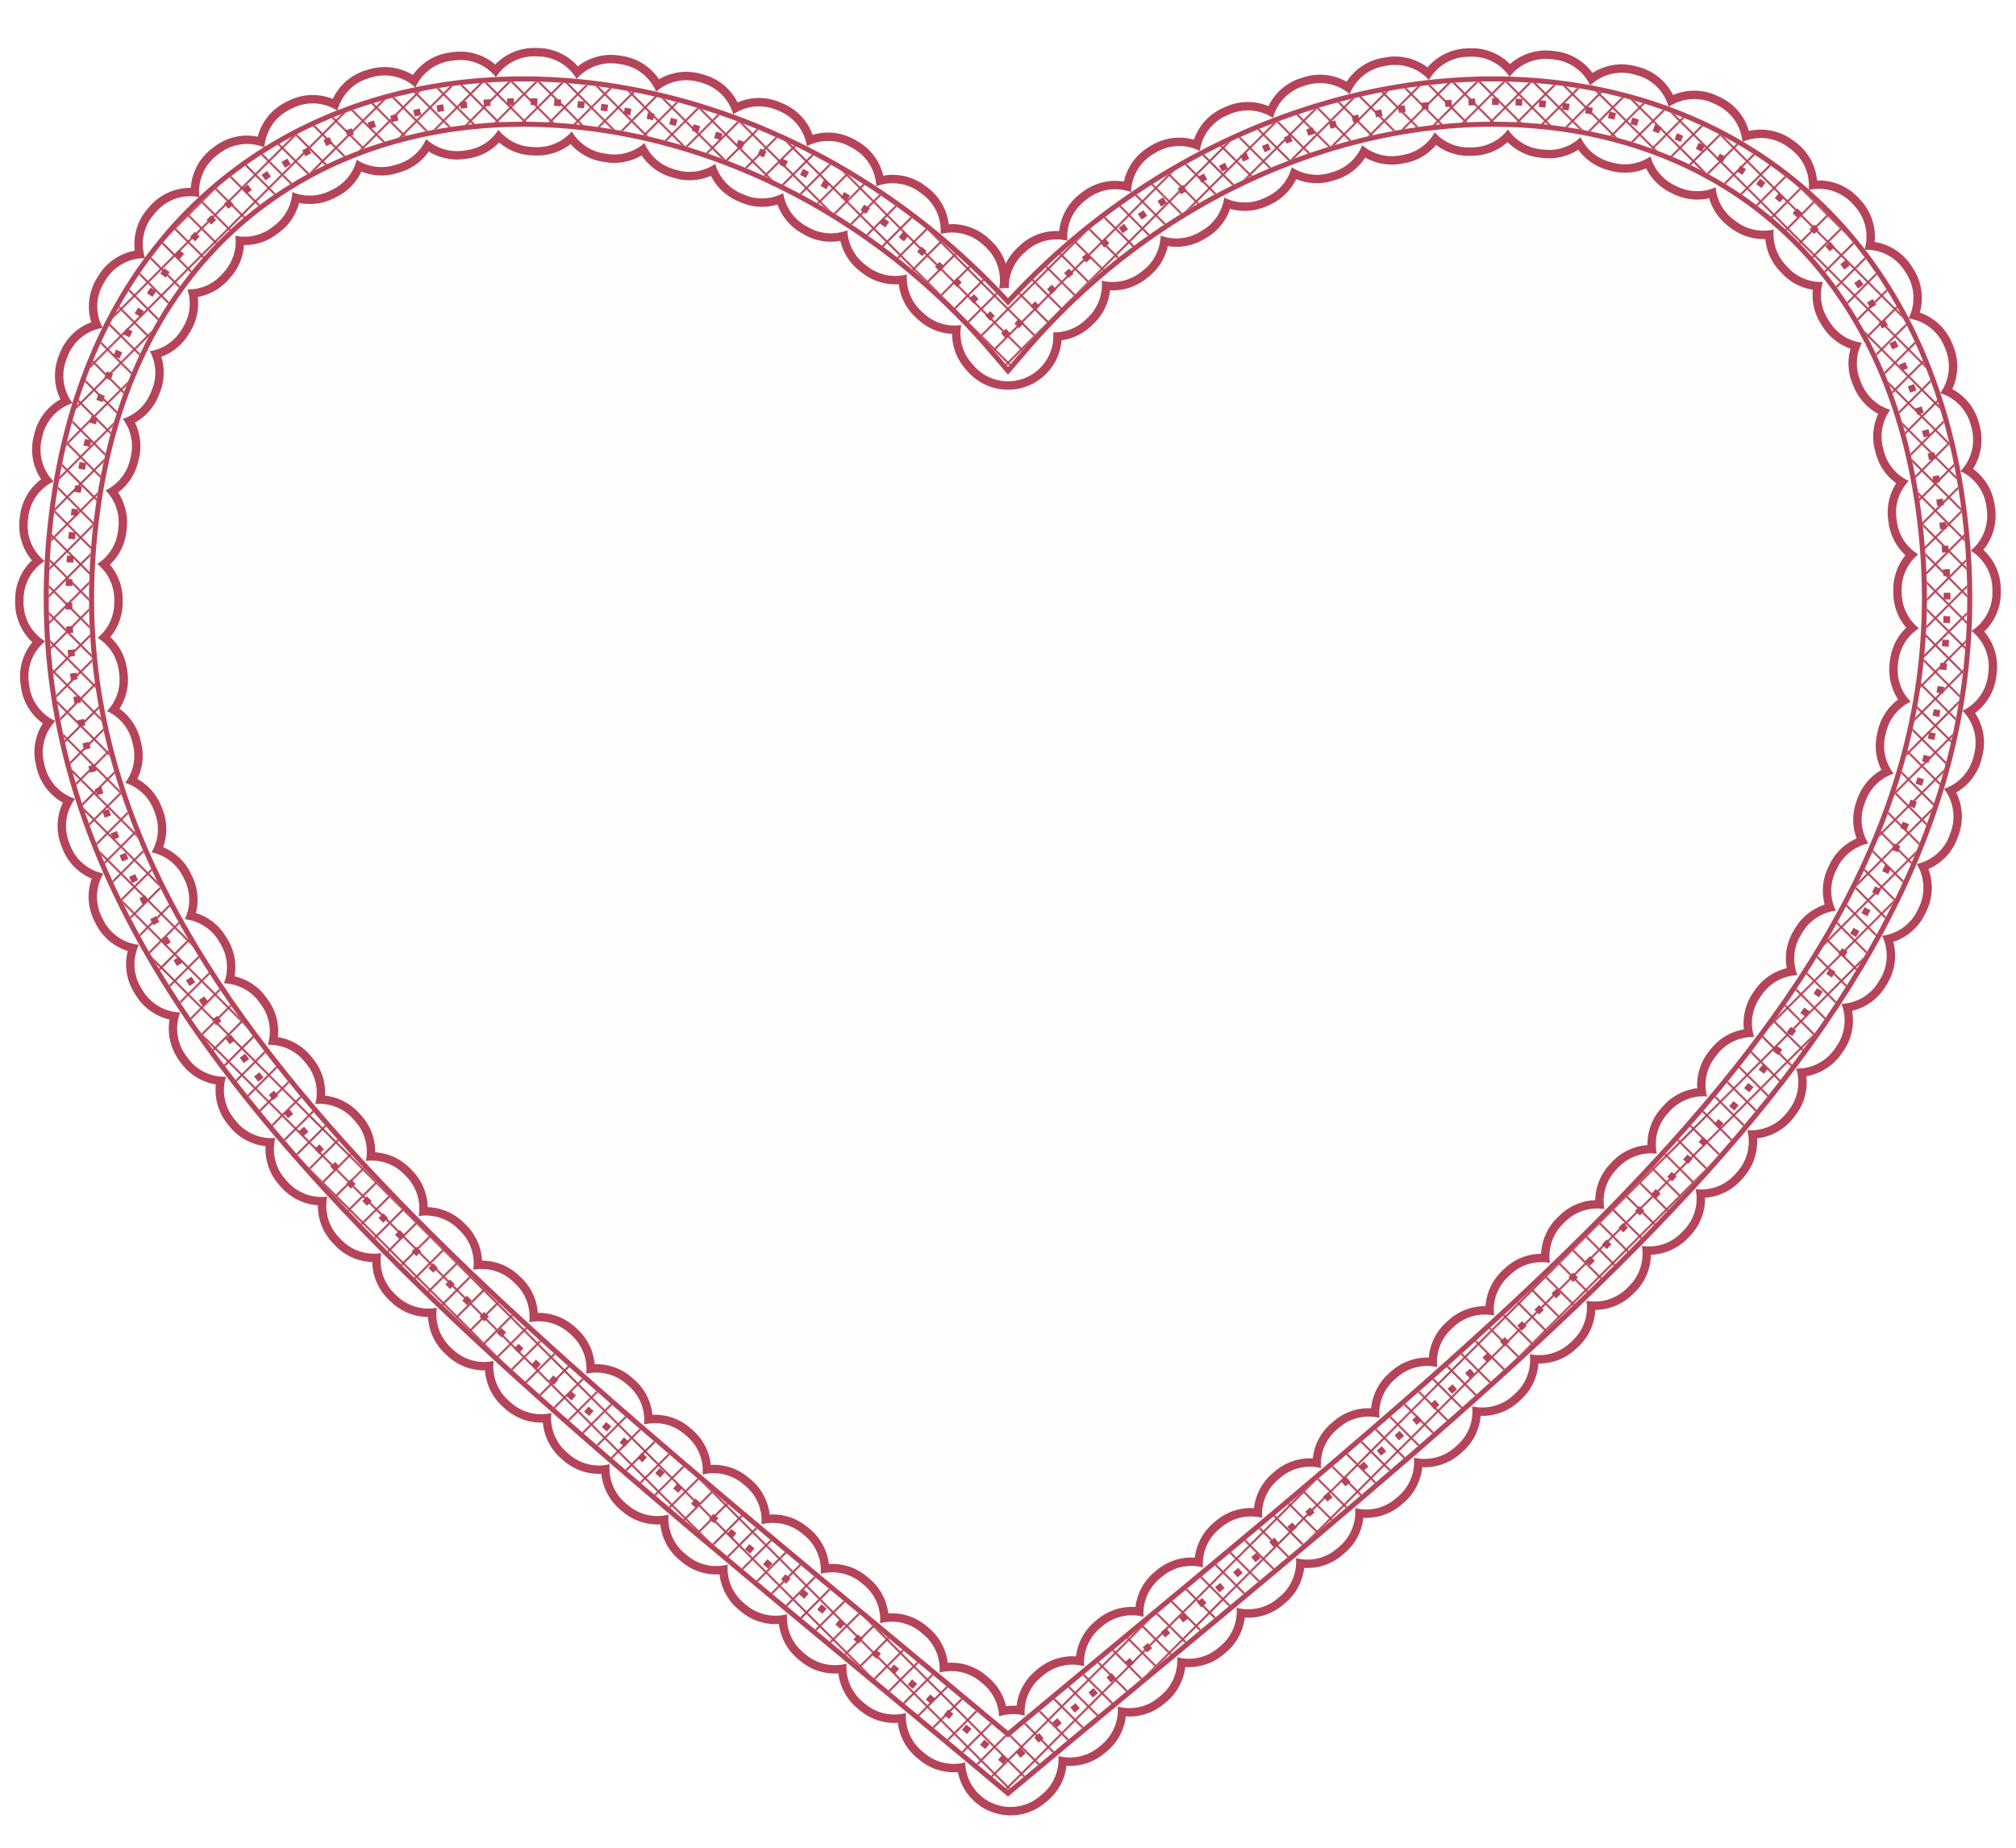
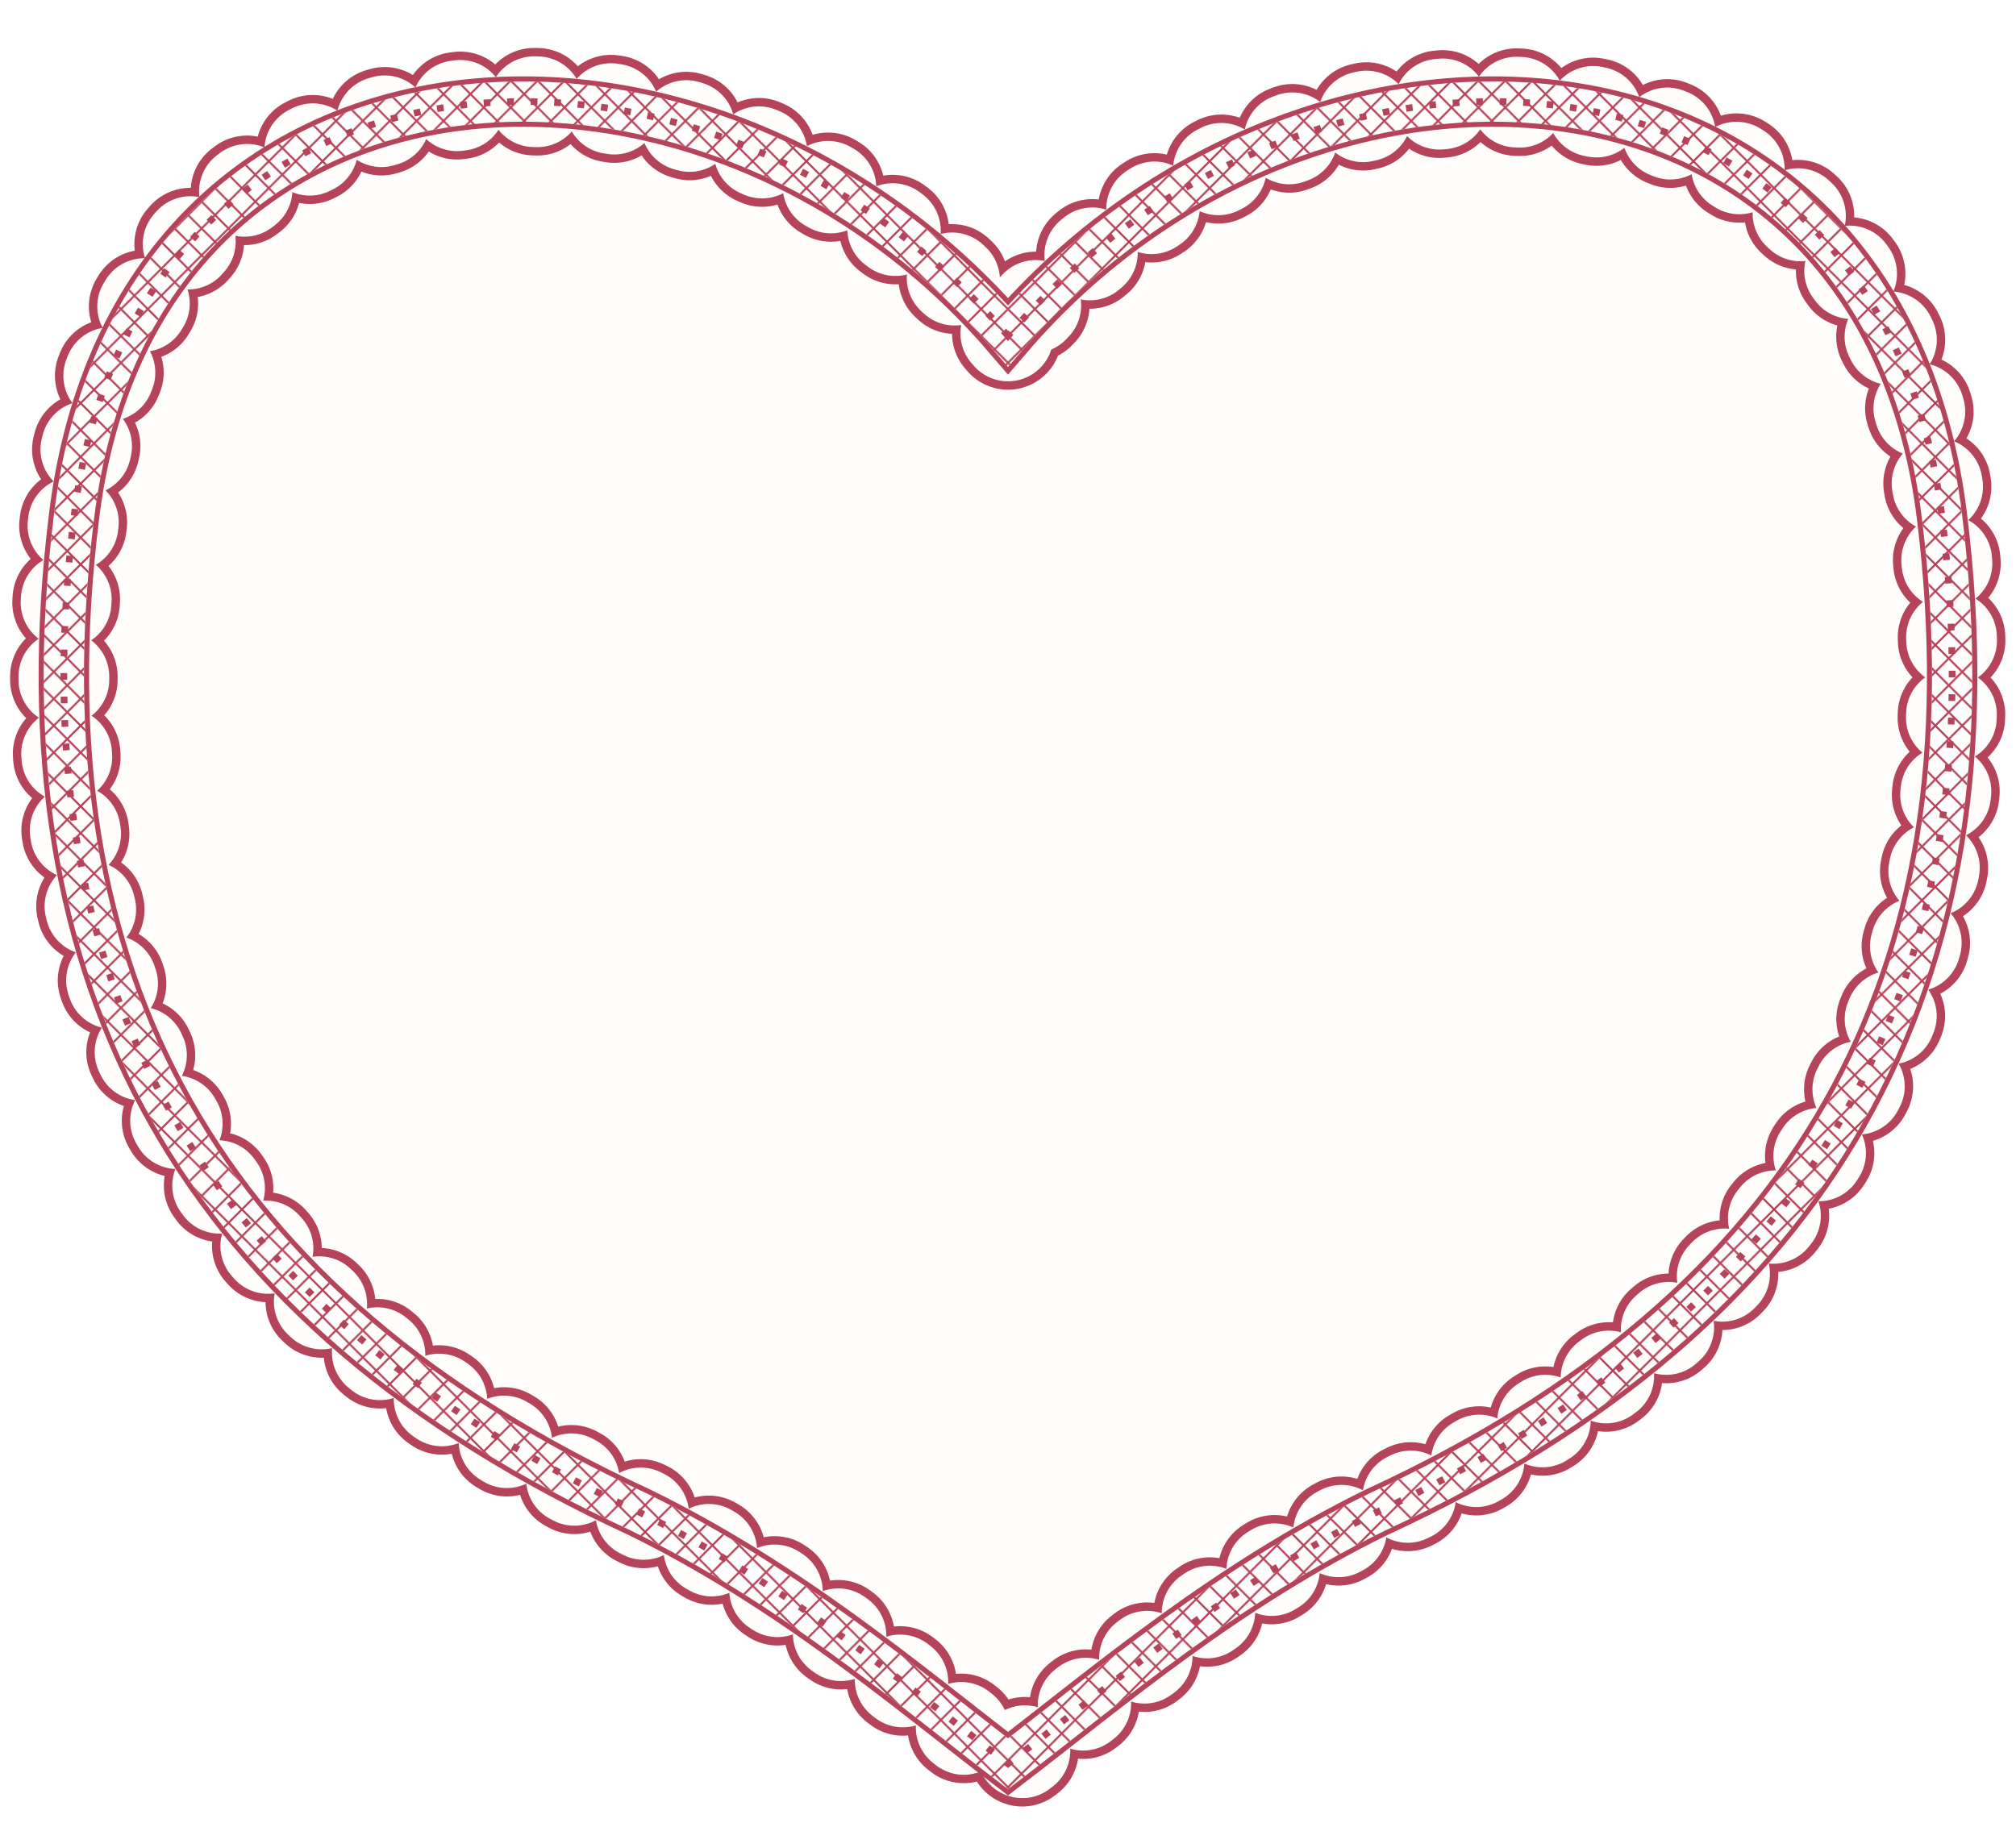
<svg xmlns="http://www.w3.org/2000/svg" viewBox="0 0 600 550" preserveAspectRatio="none">
  <defs>
    <pattern id="mesh" width="8" height="8" patternUnits="userSpaceOnUse">
      <path d="M0 0L8 8M8 0L0 8" fill="none" stroke="#b5445a" stroke-width=".6" />
    </pattern>
  </defs>
-   <path d="M300 100 C210 -5 40 5 22 154 C5 292 135 387 300 525 C465 387 595 292 578 154 C560 5 390 -5 300 100 Z" fill="#fffefd" stroke="#b5445a" stroke-width="32" stroke-linecap="round" stroke-dasharray="1 22" />
-   <path d="M300 100 C210 -5 40 5 22 154 C5 292 135 387 300 525 C465 387 595 292 578 154 C560 5 390 -5 300 100 Z" fill="none" stroke="#fffefd" stroke-width="27" stroke-linecap="round" stroke-dasharray="1 22" />
-   <path d="M300 100 C210 -5 40 5 22 154 C5 292 135 387 300 525 C465 387 595 292 578 154 C560 5 390 -5 300 100 Z" fill="none" stroke="#b5445a" stroke-width="15" />
-   <path d="M300 100 C210 -5 40 5 22 154 C5 292 135 387 300 525 C465 387 595 292 578 154 C560 5 390 -5 300 100 Z" fill="none" stroke="#fffefd" stroke-width="12" />
-   <path d="M300 100 C210 -5 40 5 22 154 C5 292 135 387 300 525 C465 387 595 292 578 154 C560 5 390 -5 300 100 Z" fill="none" stroke="url(#mesh)" stroke-width="12" />
-   <path d="M300 100 C210 -5 40 5 22 154 C5 292 135 387 300 525 C465 387 595 292 578 154 C560 5 390 -5 300 100 Z" fill="none" stroke="#b5445a" stroke-width="2" stroke-dasharray="2 5" />
+   <path d="M300 100 C210 -5 40 5 22 154 C5 292 60 390 190 450 C235 472 270 502 300 525 C330 502 365 472 410 450 C540 390 595 292 578 154 C560 5 390 -5 300 100 Z" fill="#fffefd" stroke="#b5445a" stroke-width="32" stroke-linecap="round" stroke-dasharray="1 22" />
+   <path d="M300 100 C210 -5 40 5 22 154 C5 292 60 390 190 450 C235 472 270 502 300 525 C330 502 365 472 410 450 C540 390 595 292 578 154 C560 5 390 -5 300 100 Z" fill="none" stroke="#fffefd" stroke-width="27" stroke-linecap="round" stroke-dasharray="1 22" />
+   <path d="M300 100 C210 -5 40 5 22 154 C5 292 60 390 190 450 C235 472 270 502 300 525 C330 502 365 472 410 450 C540 390 595 292 578 154 C560 5 390 -5 300 100 Z" fill="none" stroke="#b5445a" stroke-width="15" />
+   <path d="M300 100 C210 -5 40 5 22 154 C5 292 60 390 190 450 C235 472 270 502 300 525 C330 502 365 472 410 450 C540 390 595 292 578 154 C560 5 390 -5 300 100 Z" fill="none" stroke="#fffefd" stroke-width="12" />
+   <path d="M300 100 C210 -5 40 5 22 154 C5 292 60 390 190 450 C235 472 270 502 300 525 C330 502 365 472 410 450 C540 390 595 292 578 154 C560 5 390 -5 300 100 Z" fill="none" stroke="url(#mesh)" stroke-width="12" />
+   <path d="M300 100 C210 -5 40 5 22 154 C5 292 60 390 190 450 C235 472 270 502 300 525 C330 502 365 472 410 450 C540 390 595 292 578 154 C560 5 390 -5 300 100 Z" fill="none" stroke="#b5445a" stroke-width="2" stroke-dasharray="2 5" />
</svg>
